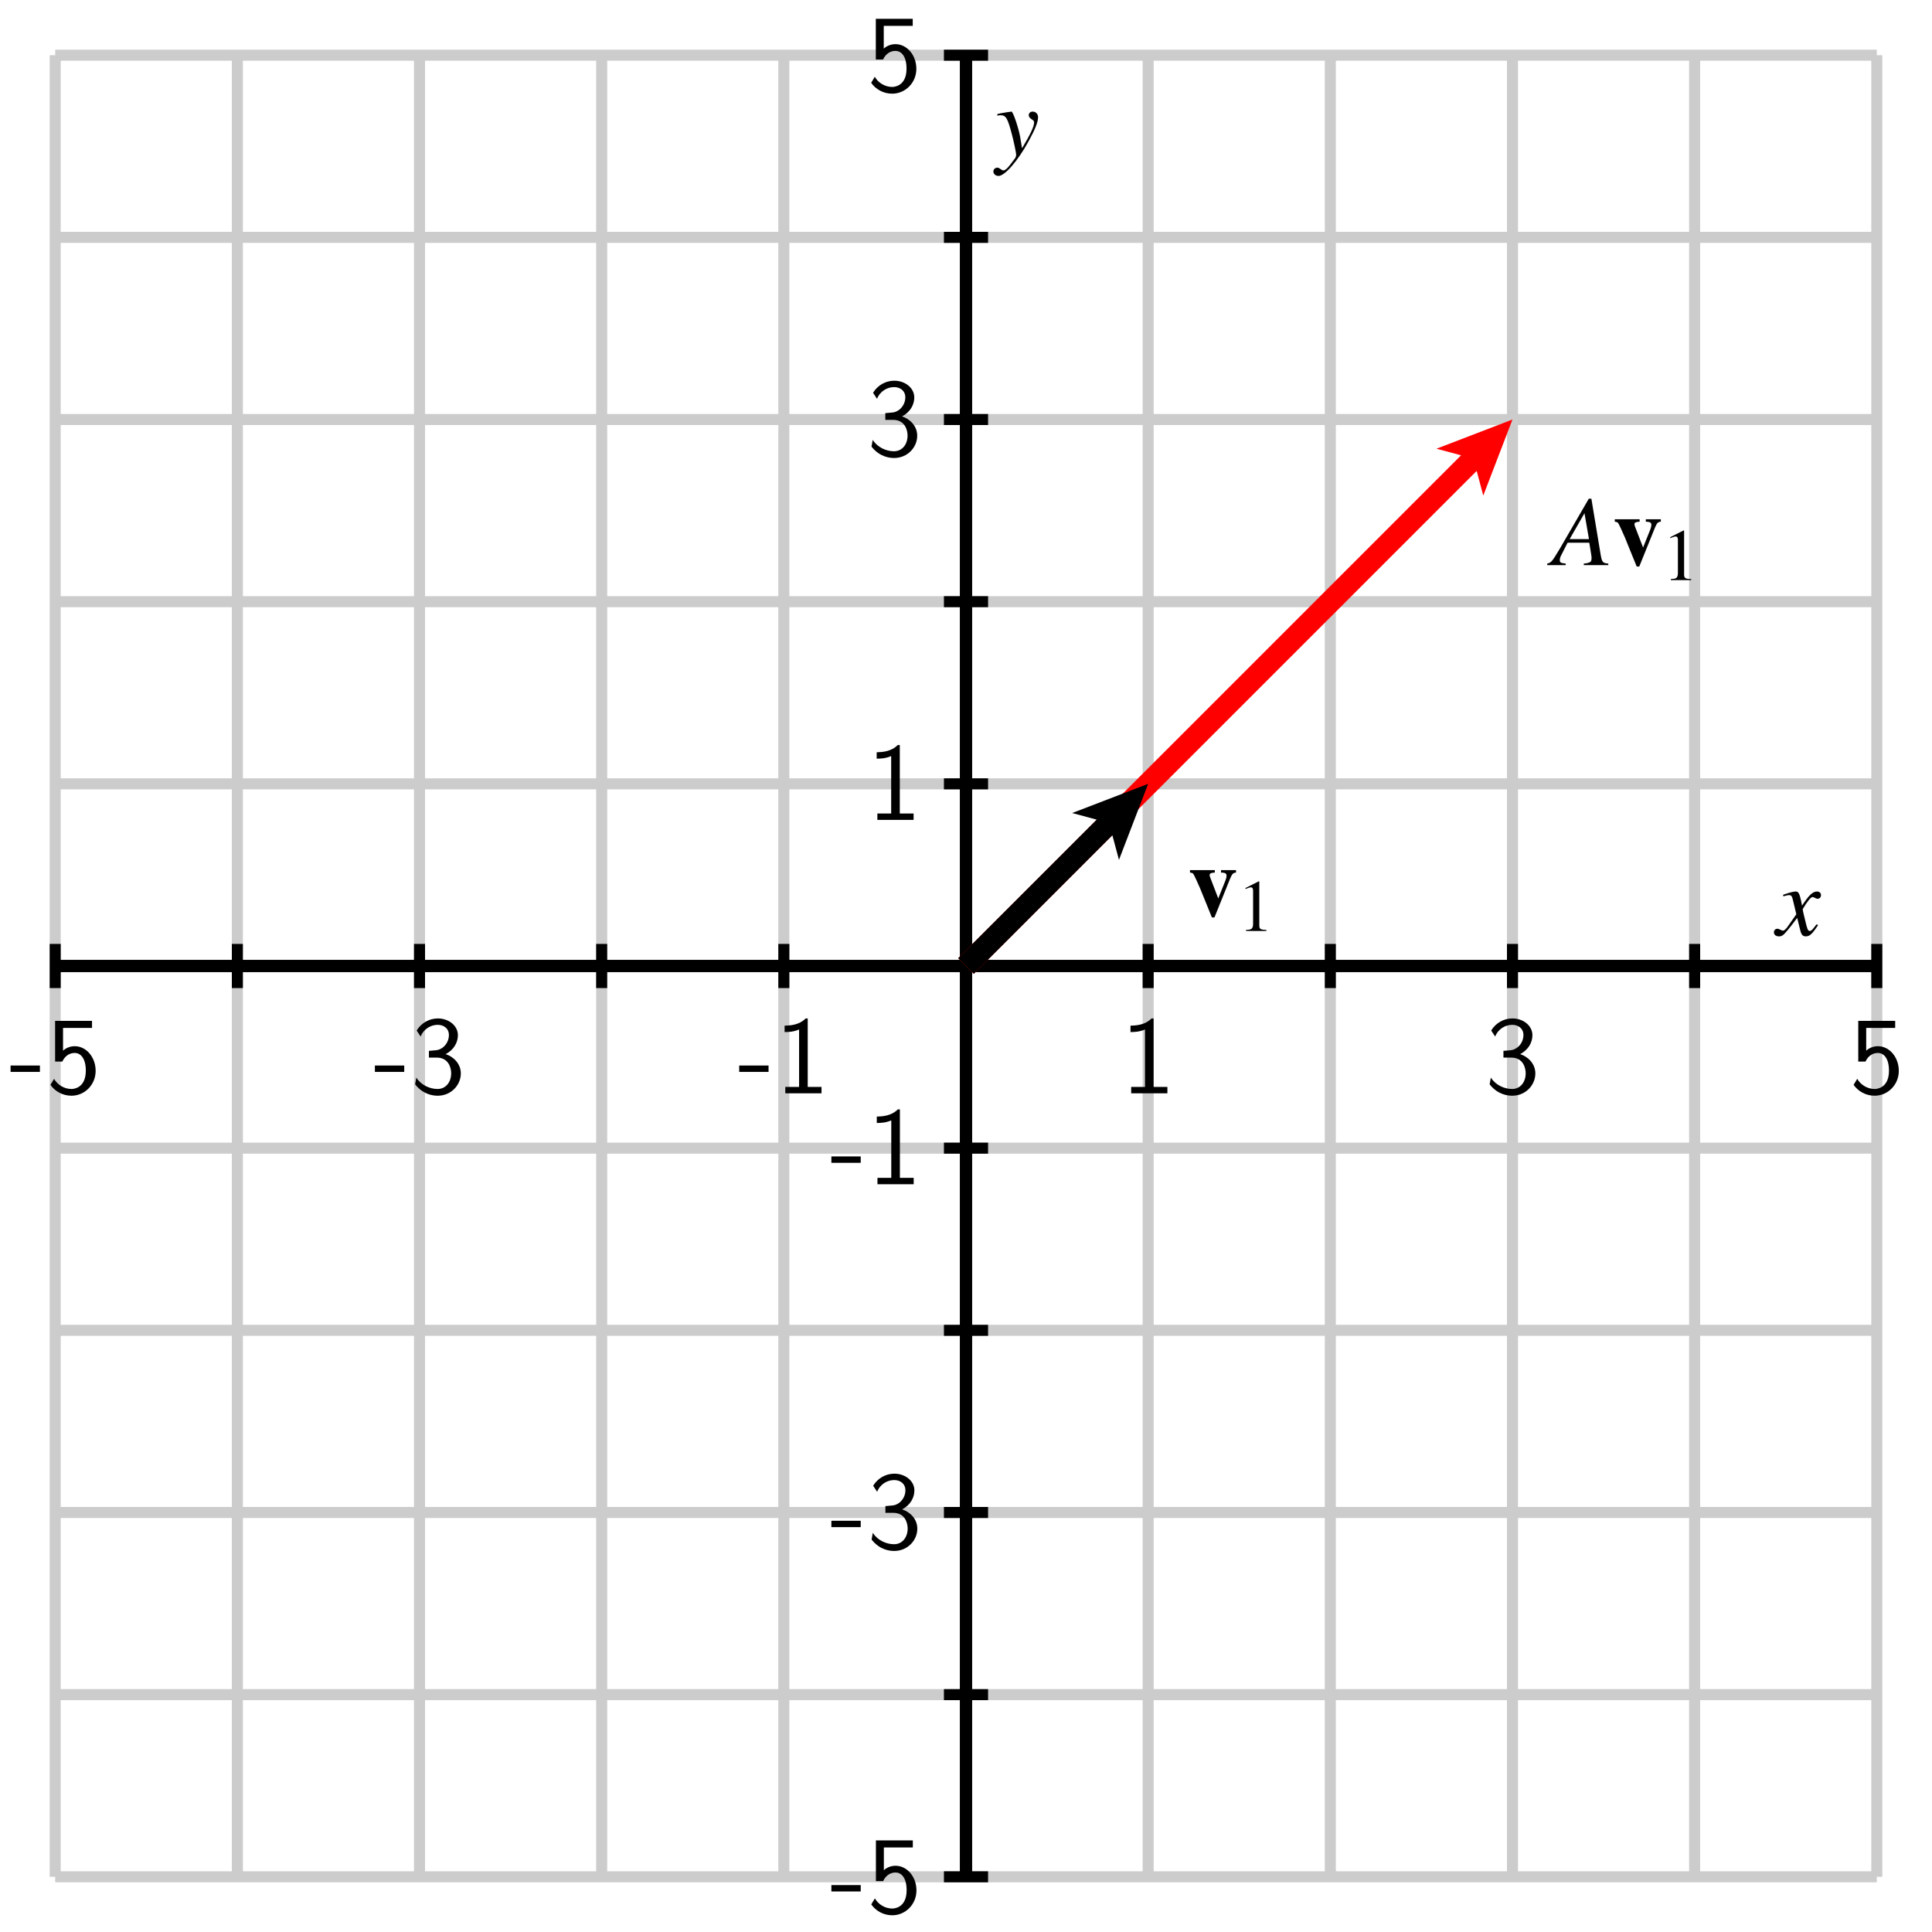
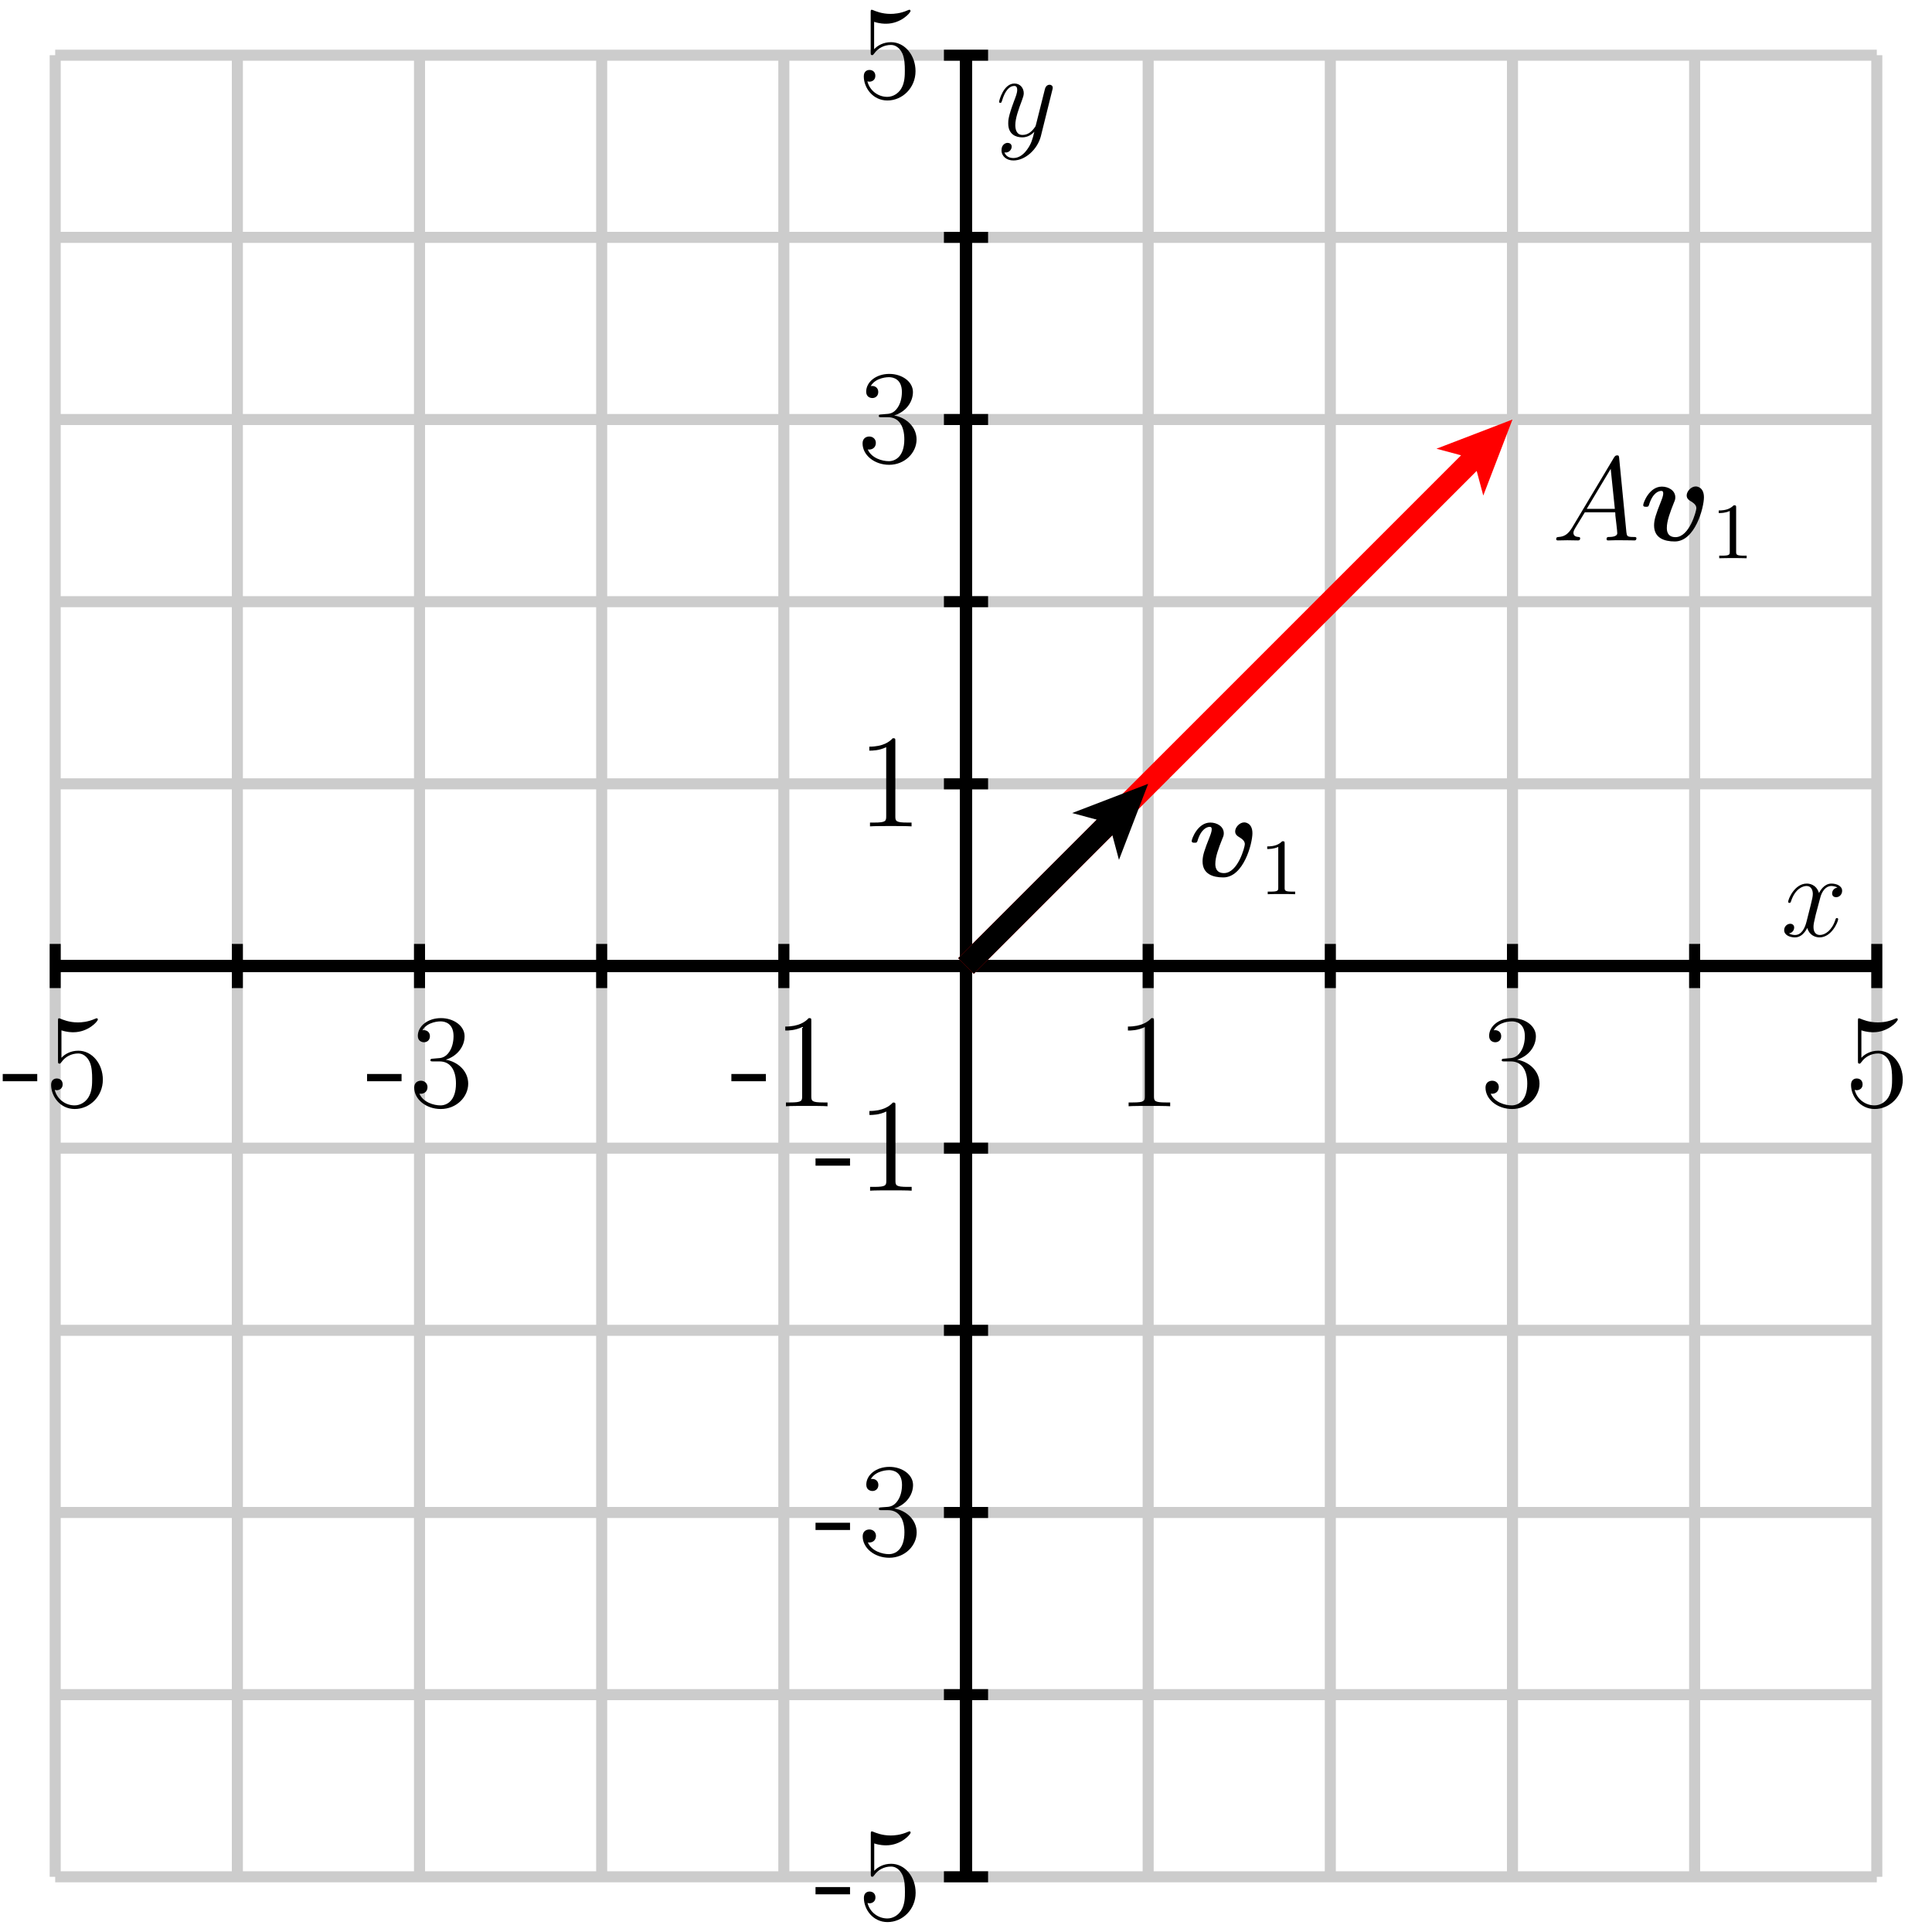
<svg xmlns="http://www.w3.org/2000/svg" xmlns:xlink="http://www.w3.org/1999/xlink" width="175pt" height="175pt" viewBox="0 0 175 175" version="1.1">
  <defs>
    <g>
      <symbol overflow="visible" id="glyph0-0">
        <path style="stroke:none;" d="" />
      </symbol>
      <symbol overflow="visible" id="glyph0-1">
-         <path style="stroke:none;" d="M 2.766 -1.938 L 2.766 -2.516 L 0.109 -2.516 L 0.109 -1.938 Z M 2.766 -1.938 " />
+         <path style="stroke:none;" d="M 3.25 -2.266 L 3.25 -2.922 L 0.125 -2.922 L 0.125 -2.266 Z M 3.25 -2.266 " />
      </symbol>
      <symbol overflow="visible" id="glyph0-2">
-         <path style="stroke:none;" d="M 1.531 -5.922 L 4.156 -5.922 L 4.156 -6.562 L 0.812 -6.562 L 0.812 -2.875 L 1.469 -2.875 C 1.641 -3.266 2.016 -3.656 2.594 -3.656 C 3.062 -3.656 3.594 -3.25 3.594 -2.047 C 3.594 -0.391 2.375 -0.391 2.297 -0.391 C 1.625 -0.391 1.016 -0.781 0.719 -1.312 L 0.391 -0.766 C 0.797 -0.188 1.484 0.219 2.297 0.219 C 3.484 0.219 4.484 -0.766 4.484 -2.031 C 4.484 -3.281 3.625 -4.266 2.594 -4.266 C 2.203 -4.266 1.812 -4.125 1.531 -3.859 Z M 1.531 -5.922 " />
+         <path style="stroke:none;" d="M 1.531 -6.875 C 2.047 -6.703 2.469 -6.703 2.609 -6.703 C 3.953 -6.703 4.828 -7.688 4.828 -7.859 C 4.828 -7.906 4.797 -7.969 4.734 -7.969 C 4.703 -7.969 4.688 -7.969 4.578 -7.922 C 3.906 -7.625 3.328 -7.594 3.016 -7.594 C 2.219 -7.594 1.656 -7.844 1.422 -7.938 C 1.344 -7.969 1.312 -7.969 1.312 -7.969 C 1.219 -7.969 1.219 -7.891 1.219 -7.703 L 1.219 -4.141 C 1.219 -3.922 1.219 -3.859 1.359 -3.859 C 1.422 -3.859 1.422 -3.859 1.547 -4.016 C 1.891 -4.5 2.453 -4.781 3.047 -4.781 C 3.688 -4.781 4 -4.203 4.094 -4 C 4.297 -3.531 4.312 -2.938 4.312 -2.484 C 4.312 -2.031 4.312 -1.344 3.969 -0.797 C 3.703 -0.375 3.234 -0.078 2.719 -0.078 C 1.922 -0.078 1.141 -0.609 0.922 -1.484 C 0.984 -1.469 1.062 -1.453 1.109 -1.453 C 1.312 -1.453 1.641 -1.578 1.641 -1.984 C 1.641 -2.312 1.422 -2.516 1.109 -2.516 C 0.906 -2.516 0.594 -2.406 0.594 -1.938 C 0.594 -0.906 1.406 0.25 2.734 0.25 C 4.094 0.25 5.281 -0.891 5.281 -2.406 C 5.281 -3.844 4.312 -5.031 3.062 -5.031 C 2.375 -5.031 1.844 -4.734 1.531 -4.391 Z M 1.531 -6.875 " />
      </symbol>
      <symbol overflow="visible" id="glyph0-3">
-         <path style="stroke:none;" d="M 0.922 -5.141 C 1.203 -5.844 1.859 -6.203 2.469 -6.203 C 2.984 -6.203 3.484 -5.906 3.484 -5.266 C 3.484 -4.656 3.062 -4.062 2.453 -3.922 C 2.406 -3.906 2.375 -3.906 1.672 -3.844 L 1.672 -3.234 L 2.375 -3.234 C 3.453 -3.234 3.688 -2.312 3.688 -1.812 C 3.688 -1.031 3.219 -0.391 2.453 -0.391 C 1.766 -0.391 0.969 -0.734 0.531 -1.422 L 0.422 -0.812 C 1.156 0.125 2.062 0.219 2.469 0.219 C 3.688 0.219 4.562 -0.75 4.562 -1.797 C 4.562 -2.703 3.875 -3.328 3.188 -3.547 C 3.953 -3.953 4.297 -4.625 4.297 -5.266 C 4.297 -6.125 3.469 -6.781 2.484 -6.781 C 1.703 -6.781 0.984 -6.375 0.562 -5.688 Z M 0.922 -5.141 " />
+         <path style="stroke:none;" d="M 2.203 -4.312 C 2 -4.297 1.953 -4.281 1.953 -4.172 C 1.953 -4.062 2.016 -4.062 2.234 -4.062 L 2.781 -4.062 C 3.797 -4.062 4.266 -3.219 4.266 -2.062 C 4.266 -0.484 3.438 -0.078 2.859 -0.078 C 2.281 -0.078 1.297 -0.344 0.953 -1.141 C 1.328 -1.078 1.688 -1.297 1.688 -1.734 C 1.688 -2.078 1.422 -2.312 1.094 -2.312 C 0.797 -2.312 0.484 -2.141 0.484 -1.688 C 0.484 -0.625 1.562 0.25 2.891 0.25 C 4.312 0.25 5.375 -0.844 5.375 -2.047 C 5.375 -3.156 4.484 -4.016 3.344 -4.219 C 4.375 -4.531 5.047 -5.406 5.047 -6.344 C 5.047 -7.281 4.062 -7.984 2.906 -7.984 C 1.703 -7.984 0.812 -7.25 0.812 -6.375 C 0.812 -5.891 1.188 -5.797 1.375 -5.797 C 1.625 -5.797 1.906 -5.969 1.906 -6.344 C 1.906 -6.719 1.625 -6.891 1.359 -6.891 C 1.281 -6.891 1.266 -6.891 1.219 -6.875 C 1.688 -7.688 2.812 -7.688 2.875 -7.688 C 3.266 -7.688 4.047 -7.516 4.047 -6.344 C 4.047 -6.109 4.016 -5.438 3.656 -4.922 C 3.297 -4.391 2.891 -4.359 2.562 -4.344 Z M 2.203 -4.312 " />
      </symbol>
      <symbol overflow="visible" id="glyph0-4">
-         <path style="stroke:none;" d="M 2.984 -6.781 L 2.797 -6.781 C 2.203 -6.172 1.375 -6.141 0.891 -6.125 L 0.891 -5.547 C 1.219 -5.547 1.703 -5.562 2.203 -5.781 L 2.203 -0.578 L 0.953 -0.578 L 0.953 0 L 4.234 0 L 4.234 -0.578 L 2.984 -0.578 Z M 2.984 -6.781 " />
+         <path style="stroke:none;" d="M 3.453 -7.688 C 3.453 -7.969 3.453 -7.984 3.219 -7.984 C 2.922 -7.656 2.328 -7.219 1.094 -7.219 L 1.094 -6.859 C 1.375 -6.859 1.969 -6.859 2.625 -7.172 L 2.625 -0.922 C 2.625 -0.484 2.594 -0.344 1.531 -0.344 L 1.156 -0.344 L 1.156 0 C 1.484 -0.031 2.656 -0.031 3.047 -0.031 C 3.438 -0.031 4.594 -0.031 4.922 0 L 4.922 -0.344 L 4.547 -0.344 C 3.484 -0.344 3.453 -0.484 3.453 -0.922 Z M 3.453 -7.688 " />
      </symbol>
      <symbol overflow="visible" id="glyph1-0">
        <path style="stroke:none;" d="" />
      </symbol>
      <symbol overflow="visible" id="glyph1-1">
-         <path style="stroke:none;" d="M 3.625 -1 C 3.547 -0.922 3.5 -0.859 3.422 -0.75 C 3.219 -0.484 3.109 -0.391 3 -0.391 C 2.875 -0.391 2.797 -0.516 2.734 -0.766 C 2.703 -0.844 2.703 -0.891 2.688 -0.922 C 2.469 -1.828 2.359 -2.234 2.359 -2.375 C 2.766 -3.062 3.094 -3.469 3.25 -3.469 C 3.297 -3.469 3.375 -3.438 3.469 -3.391 C 3.578 -3.328 3.641 -3.312 3.703 -3.312 C 3.891 -3.312 4.016 -3.453 4.016 -3.641 C 4.016 -3.828 3.875 -3.969 3.656 -3.969 C 3.266 -3.969 2.922 -3.641 2.297 -2.688 L 2.203 -3.172 C 2.062 -3.781 1.969 -3.969 1.734 -3.969 C 1.531 -3.969 1.219 -3.891 0.672 -3.703 L 0.578 -3.672 L 0.609 -3.531 C 0.953 -3.625 1.031 -3.641 1.109 -3.641 C 1.344 -3.641 1.391 -3.562 1.516 -3.016 L 1.781 -1.906 L 1.047 -0.859 C 0.859 -0.578 0.688 -0.422 0.578 -0.422 C 0.531 -0.422 0.438 -0.453 0.344 -0.5 C 0.234 -0.562 0.141 -0.594 0.062 -0.594 C -0.109 -0.594 -0.25 -0.453 -0.25 -0.281 C -0.25 -0.047 -0.062 0.094 0.203 0.094 C 0.484 0.094 0.594 0.016 1.047 -0.531 C 1.281 -0.812 1.469 -1.062 1.859 -1.578 L 2.125 -0.5 C 2.234 -0.047 2.359 0.094 2.641 0.094 C 2.984 0.094 3.219 -0.109 3.75 -0.922 Z M 3.625 -1 " />
+         <path style="stroke:none;" d="M 5.125 -4.406 C 4.766 -4.344 4.641 -4.078 4.641 -3.875 C 4.641 -3.609 4.844 -3.531 5 -3.531 C 5.328 -3.531 5.547 -3.812 5.547 -4.109 C 5.547 -4.562 5.031 -4.766 4.578 -4.766 C 3.922 -4.766 3.547 -4.109 3.453 -3.906 C 3.203 -4.719 2.531 -4.766 2.344 -4.766 C 1.234 -4.766 0.656 -3.344 0.656 -3.109 C 0.656 -3.062 0.703 -3.016 0.781 -3.016 C 0.859 -3.016 0.891 -3.078 0.906 -3.125 C 1.281 -4.312 2 -4.547 2.312 -4.547 C 2.797 -4.547 2.891 -4.094 2.891 -3.828 C 2.891 -3.594 2.828 -3.344 2.703 -2.828 L 2.328 -1.344 C 2.172 -0.703 1.859 -0.109 1.281 -0.109 C 1.234 -0.109 0.953 -0.109 0.734 -0.25 C 1.125 -0.328 1.203 -0.641 1.203 -0.781 C 1.203 -1 1.047 -1.125 0.844 -1.125 C 0.578 -1.125 0.297 -0.891 0.297 -0.547 C 0.297 -0.094 0.812 0.109 1.281 0.109 C 1.797 0.109 2.156 -0.297 2.391 -0.75 C 2.562 -0.109 3.094 0.109 3.5 0.109 C 4.594 0.109 5.188 -1.312 5.188 -1.547 C 5.188 -1.594 5.141 -1.641 5.078 -1.641 C 4.984 -1.641 4.969 -1.594 4.938 -1.5 C 4.641 -0.547 4.016 -0.109 3.531 -0.109 C 3.156 -0.109 2.953 -0.391 2.953 -0.828 C 2.953 -1.062 2.984 -1.234 3.156 -1.953 L 3.547 -3.422 C 3.703 -4.078 4.078 -4.547 4.562 -4.547 C 4.594 -4.547 4.891 -4.547 5.125 -4.406 Z M 5.125 -4.406 " />
      </symbol>
      <symbol overflow="visible" id="glyph1-2">
-         <path style="stroke:none;" d="M 0.141 -3.594 C 0.25 -3.625 0.312 -3.641 0.406 -3.641 C 0.922 -3.641 1.062 -3.406 1.469 -1.859 C 1.625 -1.281 1.844 -0.219 1.844 -0.078 C 1.844 0.078 1.797 0.219 1.656 0.375 C 1.375 0.75 1.203 0.984 1.094 1.094 C 0.906 1.281 0.797 1.359 0.688 1.359 C 0.625 1.359 0.562 1.328 0.469 1.266 C 0.328 1.156 0.234 1.109 0.141 1.109 C -0.062 1.109 -0.219 1.266 -0.219 1.453 C -0.219 1.688 -0.016 1.859 0.25 1.859 C 0.812 1.859 2 0.5 2.969 -1.281 C 3.578 -2.391 3.828 -3.031 3.828 -3.469 C 3.828 -3.75 3.609 -3.969 3.344 -3.969 C 3.125 -3.969 2.984 -3.828 2.984 -3.641 C 2.984 -3.5 3.062 -3.406 3.234 -3.281 C 3.406 -3.188 3.469 -3.109 3.469 -2.984 C 3.469 -2.625 3.141 -1.922 2.375 -0.641 L 2.203 -1.688 C 2.062 -2.484 1.562 -3.969 1.422 -3.969 L 1.391 -3.969 C 1.375 -3.953 1.344 -3.953 1.312 -3.953 C 1.219 -3.953 0.906 -3.891 0.422 -3.812 C 0.375 -3.797 0.266 -3.766 0.141 -3.75 Z M 0.141 -3.594 " />
+         <path style="stroke:none;" d="M 2.844 1.203 C 2.547 1.625 2.125 1.984 1.594 1.984 C 1.469 1.984 0.953 1.969 0.781 1.469 C 0.828 1.484 0.875 1.484 0.891 1.484 C 1.219 1.484 1.438 1.203 1.438 0.953 C 1.438 0.703 1.234 0.609 1.062 0.609 C 0.891 0.609 0.516 0.75 0.516 1.281 C 0.516 1.828 0.984 2.203 1.594 2.203 C 2.672 2.203 3.766 1.203 4.078 0.016 L 5.125 -4.203 C 5.141 -4.25 5.156 -4.312 5.156 -4.391 C 5.156 -4.547 5.031 -4.656 4.875 -4.656 C 4.766 -4.656 4.547 -4.609 4.453 -4.281 L 3.656 -1.109 C 3.609 -0.922 3.609 -0.891 3.516 -0.781 C 3.297 -0.469 2.953 -0.109 2.422 -0.109 C 1.828 -0.109 1.766 -0.703 1.766 -1 C 1.766 -1.609 2.062 -2.438 2.359 -3.219 C 2.469 -3.531 2.531 -3.688 2.531 -3.891 C 2.531 -4.344 2.219 -4.766 1.688 -4.766 C 0.688 -4.766 0.297 -3.203 0.297 -3.109 C 0.297 -3.062 0.328 -3.016 0.406 -3.016 C 0.5 -3.016 0.516 -3.062 0.562 -3.203 C 0.828 -4.109 1.234 -4.547 1.656 -4.547 C 1.75 -4.547 1.938 -4.547 1.938 -4.188 C 1.938 -3.906 1.812 -3.594 1.656 -3.188 C 1.125 -1.766 1.125 -1.422 1.125 -1.156 C 1.125 -0.125 1.859 0.109 2.391 0.109 C 2.703 0.109 3.094 0.016 3.484 -0.391 L 3.484 -0.375 C 3.328 0.266 3.219 0.688 2.844 1.203 Z M 2.844 1.203 " />
      </symbol>
      <symbol overflow="visible" id="glyph1-3">
-         <path style="stroke:none;" d="M 5.078 -0.141 C 4.562 -0.188 4.516 -0.266 4.391 -0.922 L 3.547 -6.016 L 3.312 -6.016 L 0.703 -1.516 C -0.016 -0.312 -0.094 -0.219 -0.453 -0.141 L -0.453 0 L 1.219 0 L 1.219 -0.141 C 0.766 -0.188 0.688 -0.234 0.688 -0.453 C 0.688 -0.625 0.719 -0.719 0.875 -1.016 L 1.391 -2.031 L 3.359 -2.031 L 3.547 -0.859 C 3.562 -0.781 3.562 -0.688 3.562 -0.625 C 3.562 -0.281 3.438 -0.203 2.859 -0.141 L 2.859 0 L 5.078 0 Z M 1.578 -2.359 L 2.922 -4.703 L 3.328 -2.359 Z M 1.578 -2.359 " />
+         <path style="stroke:none;" d="M 1.828 -1.203 C 1.453 -0.562 1.094 -0.344 0.578 -0.312 C 0.453 -0.297 0.359 -0.297 0.359 -0.109 C 0.359 -0.047 0.422 0 0.5 0 C 0.688 0 1.172 -0.016 1.375 -0.016 C 1.688 -0.016 2.031 0 2.328 0 C 2.391 0 2.531 0 2.531 -0.203 C 2.531 -0.297 2.438 -0.312 2.375 -0.312 C 2.125 -0.328 1.922 -0.422 1.922 -0.688 C 1.922 -0.828 1.984 -0.953 2.125 -1.188 L 2.953 -2.547 L 5.703 -2.547 C 5.719 -2.453 5.719 -2.359 5.719 -2.266 C 5.75 -1.984 5.891 -0.859 5.891 -0.656 C 5.891 -0.328 5.328 -0.312 5.156 -0.312 C 5.047 -0.312 4.922 -0.312 4.922 -0.125 C 4.922 0 5.016 0 5.078 0 C 5.266 0 5.484 -0.016 5.672 -0.016 L 6.281 -0.016 C 6.938 -0.016 7.422 0 7.422 0 C 7.5 0 7.625 0 7.625 -0.203 C 7.625 -0.312 7.531 -0.312 7.359 -0.312 C 6.766 -0.312 6.766 -0.406 6.719 -0.734 L 6.062 -7.469 C 6.047 -7.688 6 -7.703 5.891 -7.703 C 5.781 -7.703 5.719 -7.688 5.609 -7.531 Z M 3.125 -2.859 L 5.297 -6.484 L 5.672 -2.859 Z M 3.125 -2.859 " />
      </symbol>
      <symbol overflow="visible" id="glyph2-0">
        <path style="stroke:none;" d="" />
      </symbol>
      <symbol overflow="visible" id="glyph2-1">
-         <path style="stroke:none;" d="M 4.359 -4.156 L 3 -4.156 L 3 -3.938 C 3.391 -3.922 3.5 -3.859 3.5 -3.641 C 3.5 -3.531 3.469 -3.391 3.406 -3.234 L 2.75 -1.594 L 2.047 -3.422 C 1.984 -3.594 1.969 -3.641 1.969 -3.703 C 1.969 -3.828 2.047 -3.891 2.281 -3.922 C 2.297 -3.922 2.359 -3.922 2.438 -3.938 L 2.438 -4.156 L 0.188 -4.156 L 0.188 -3.938 C 0.391 -3.906 0.453 -3.875 0.5 -3.797 C 0.516 -3.812 0.938 -2.906 1.094 -2.531 L 2.172 0.125 L 2.406 0.125 L 3.844 -3.438 C 4.016 -3.828 4.094 -3.906 4.359 -3.938 Z M 4.359 -4.156 " />
+         <path style="stroke:none;" d="M 5.844 -3.906 C 5.844 -4.891 5.125 -4.891 5.109 -4.891 C 4.672 -4.891 4.281 -4.438 4.281 -4.078 C 4.281 -3.766 4.516 -3.641 4.609 -3.578 C 5.062 -3.312 5.156 -3.125 5.156 -2.906 C 5.156 -2.672 4.531 -0.297 3.266 -0.297 C 2.484 -0.297 2.484 -0.953 2.484 -1.141 C 2.484 -1.766 2.781 -2.562 3.125 -3.422 C 3.219 -3.641 3.25 -3.734 3.25 -3.906 C 3.25 -4.531 2.625 -4.875 2.031 -4.875 C 0.891 -4.875 0.344 -3.406 0.344 -3.203 C 0.344 -3.047 0.5 -3.047 0.609 -3.047 C 0.734 -3.047 0.812 -3.047 0.859 -3.188 C 1.203 -4.344 1.766 -4.484 1.969 -4.484 C 2.047 -4.484 2.156 -4.484 2.156 -4.266 C 2.156 -4.016 2.016 -3.703 1.984 -3.609 C 1.484 -2.359 1.328 -1.875 1.328 -1.359 C 1.328 -0.219 2.25 0.094 3.203 0.094 C 5.047 0.094 5.844 -2.984 5.844 -3.906 Z M 5.844 -3.906 " />
      </symbol>
      <symbol overflow="visible" id="glyph3-0">
        <path style="stroke:none;" d="" />
      </symbol>
      <symbol overflow="visible" id="glyph3-1">
-         <path style="stroke:none;" d="M 1.938 -4.5 L 0.734 -3.891 L 0.734 -3.797 C 0.812 -3.828 0.891 -3.859 0.922 -3.875 C 1.031 -3.922 1.156 -3.953 1.219 -3.953 C 1.359 -3.953 1.422 -3.844 1.422 -3.641 L 1.422 -0.625 C 1.422 -0.406 1.359 -0.25 1.266 -0.188 C 1.156 -0.125 1.062 -0.109 0.781 -0.094 L 0.781 0 L 2.625 0 L 2.625 -0.094 C 2.094 -0.109 1.984 -0.172 1.984 -0.5 L 1.984 -4.484 Z M 1.938 -4.5 " />
+         <path style="stroke:none;" d="M 2.266 -4.594 C 2.266 -4.781 2.25 -4.797 2.047 -4.797 C 1.75 -4.5 1.375 -4.328 0.688 -4.328 L 0.688 -4.094 C 0.891 -4.094 1.281 -4.094 1.688 -4.281 L 1.688 -0.594 C 1.688 -0.328 1.672 -0.234 0.984 -0.234 L 0.734 -0.234 L 0.734 0 C 1.031 -0.016 1.656 -0.016 1.969 -0.016 C 2.297 -0.016 2.922 -0.016 3.219 0 L 3.219 -0.234 L 2.969 -0.234 C 2.281 -0.234 2.266 -0.328 2.266 -0.594 Z M 2.266 -4.594 " />
      </symbol>
    </g>
  </defs>
  <g id="surface1">
    <path style="fill:none;stroke-width:10;stroke-linecap:butt;stroke-linejoin:miter;stroke:rgb(80.077%,80.077%,80.077%);stroke-opacity:1;stroke-miterlimit:10;" d="M 50 50 L 50 1700 M 215 50 L 215 1700 M 380 50 L 380 1700 M 545 50 L 545 1700 M 710 50 L 710 1700 M 875 50 L 875 1700 M 1040 50 L 1040 1700 M 1205 50 L 1205 1700 M 1370 50 L 1370 1700 M 1535 50 L 1535 1700 M 1700 50 L 1700 1700 M 50 50 L 1700 50 M 50 215 L 1700 215 M 50 380 L 1700 380 M 50 545 L 1700 545 M 50 710 L 1700 710 M 50 875 L 1700 875 M 50 1040 L 1700 1040 M 50 1205 L 1700 1205 M 50 1370 L 1700 1370 M 50 1535 L 1700 1535 M 50 1700 L 1700 1700 " transform="matrix(0.1,0,0,-0.1,0,175)" />
    <path style="fill:none;stroke-width:10;stroke-linecap:butt;stroke-linejoin:miter;stroke:rgb(0%,0%,0%);stroke-opacity:1;stroke-miterlimit:10;" d="M 50 875 L 1700 875 M 875 50 L 875 1700 " transform="matrix(0.1,0,0,-0.1,0,175)" />
    <path style="fill:none;stroke-width:10;stroke-linecap:butt;stroke-linejoin:miter;stroke:rgb(0%,0%,0%);stroke-opacity:1;stroke-miterlimit:10;" d="M 50 875 L 1700 875 M 875 50 L 875 1700 M 50 855 L 50 895 " transform="matrix(0.1,0,0,-0.1,0,175)" />
    <path style="fill:none;stroke-width:10;stroke-linecap:butt;stroke-linejoin:miter;stroke:rgb(0%,0%,0%);stroke-opacity:1;stroke-miterlimit:10;" d="M 50 875 L 1700 875 M 875 50 L 875 1700 M 215 855 L 215 895 " transform="matrix(0.1,0,0,-0.1,0,175)" />
    <path style="fill:none;stroke-width:10;stroke-linecap:butt;stroke-linejoin:miter;stroke:rgb(0%,0%,0%);stroke-opacity:1;stroke-miterlimit:10;" d="M 50 875 L 1700 875 M 875 50 L 875 1700 M 380 855 L 380 895 " transform="matrix(0.1,0,0,-0.1,0,175)" />
    <path style="fill:none;stroke-width:10;stroke-linecap:butt;stroke-linejoin:miter;stroke:rgb(0%,0%,0%);stroke-opacity:1;stroke-miterlimit:10;" d="M 50 875 L 1700 875 M 875 50 L 875 1700 M 545 855 L 545 895 " transform="matrix(0.1,0,0,-0.1,0,175)" />
    <path style="fill:none;stroke-width:10;stroke-linecap:butt;stroke-linejoin:miter;stroke:rgb(0%,0%,0%);stroke-opacity:1;stroke-miterlimit:10;" d="M 50 875 L 1700 875 M 875 50 L 875 1700 M 710 855 L 710 895 " transform="matrix(0.1,0,0,-0.1,0,175)" />
    <path style="fill:none;stroke-width:10;stroke-linecap:butt;stroke-linejoin:miter;stroke:rgb(0%,0%,0%);stroke-opacity:1;stroke-miterlimit:10;" d="M 50 875 L 1700 875 M 875 50 L 875 1700 M 875 855 L 875 895 " transform="matrix(0.1,0,0,-0.1,0,175)" />
    <path style="fill:none;stroke-width:10;stroke-linecap:butt;stroke-linejoin:miter;stroke:rgb(0%,0%,0%);stroke-opacity:1;stroke-miterlimit:10;" d="M 50 875 L 1700 875 M 875 50 L 875 1700 M 1040 855 L 1040 895 " transform="matrix(0.1,0,0,-0.1,0,175)" />
    <path style="fill:none;stroke-width:10;stroke-linecap:butt;stroke-linejoin:miter;stroke:rgb(0%,0%,0%);stroke-opacity:1;stroke-miterlimit:10;" d="M 50 875 L 1700 875 M 875 50 L 875 1700 M 1205 855 L 1205 895 " transform="matrix(0.1,0,0,-0.1,0,175)" />
    <path style="fill:none;stroke-width:10;stroke-linecap:butt;stroke-linejoin:miter;stroke:rgb(0%,0%,0%);stroke-opacity:1;stroke-miterlimit:10;" d="M 50 875 L 1700 875 M 875 50 L 875 1700 M 1370 855 L 1370 895 " transform="matrix(0.1,0,0,-0.1,0,175)" />
    <path style="fill:none;stroke-width:10;stroke-linecap:butt;stroke-linejoin:miter;stroke:rgb(0%,0%,0%);stroke-opacity:1;stroke-miterlimit:10;" d="M 50 875 L 1700 875 M 875 50 L 875 1700 M 1535 855 L 1535 895 " transform="matrix(0.1,0,0,-0.1,0,175)" />
    <path style="fill:none;stroke-width:10;stroke-linecap:butt;stroke-linejoin:miter;stroke:rgb(0%,0%,0%);stroke-opacity:1;stroke-miterlimit:10;" d="M 50 875 L 1700 875 M 875 50 L 875 1700 M 1700 855 L 1700 895 " transform="matrix(0.1,0,0,-0.1,0,175)" />
    <path style="fill:none;stroke-width:10;stroke-linecap:butt;stroke-linejoin:miter;stroke:rgb(0%,0%,0%);stroke-opacity:1;stroke-miterlimit:10;" d="M 50 875 L 1700 875 M 875 50 L 875 1700 M 855 50 L 895 50 " transform="matrix(0.1,0,0,-0.1,0,175)" />
    <path style="fill:none;stroke-width:10;stroke-linecap:butt;stroke-linejoin:miter;stroke:rgb(0%,0%,0%);stroke-opacity:1;stroke-miterlimit:10;" d="M 50 875 L 1700 875 M 875 50 L 875 1700 M 855 215 L 895 215 " transform="matrix(0.1,0,0,-0.1,0,175)" />
    <path style="fill:none;stroke-width:10;stroke-linecap:butt;stroke-linejoin:miter;stroke:rgb(0%,0%,0%);stroke-opacity:1;stroke-miterlimit:10;" d="M 50 875 L 1700 875 M 875 50 L 875 1700 M 855 380 L 895 380 " transform="matrix(0.1,0,0,-0.1,0,175)" />
    <path style="fill:none;stroke-width:10;stroke-linecap:butt;stroke-linejoin:miter;stroke:rgb(0%,0%,0%);stroke-opacity:1;stroke-miterlimit:10;" d="M 50 875 L 1700 875 M 875 50 L 875 1700 M 855 545 L 895 545 " transform="matrix(0.1,0,0,-0.1,0,175)" />
    <path style="fill:none;stroke-width:10;stroke-linecap:butt;stroke-linejoin:miter;stroke:rgb(0%,0%,0%);stroke-opacity:1;stroke-miterlimit:10;" d="M 50 875 L 1700 875 M 875 50 L 875 1700 M 855 710 L 895 710 " transform="matrix(0.1,0,0,-0.1,0,175)" />
    <path style="fill:none;stroke-width:10;stroke-linecap:butt;stroke-linejoin:miter;stroke:rgb(0%,0%,0%);stroke-opacity:1;stroke-miterlimit:10;" d="M 50 875 L 1700 875 M 875 50 L 875 1700 M 855 875 L 895 875 " transform="matrix(0.1,0,0,-0.1,0,175)" />
    <path style="fill:none;stroke-width:10;stroke-linecap:butt;stroke-linejoin:miter;stroke:rgb(0%,0%,0%);stroke-opacity:1;stroke-miterlimit:10;" d="M 50 875 L 1700 875 M 875 50 L 875 1700 M 855 1040 L 895 1040 " transform="matrix(0.1,0,0,-0.1,0,175)" />
    <path style="fill:none;stroke-width:10;stroke-linecap:butt;stroke-linejoin:miter;stroke:rgb(0%,0%,0%);stroke-opacity:1;stroke-miterlimit:10;" d="M 50 875 L 1700 875 M 875 50 L 875 1700 M 855 1205 L 895 1205 " transform="matrix(0.1,0,0,-0.1,0,175)" />
    <path style="fill:none;stroke-width:10;stroke-linecap:butt;stroke-linejoin:miter;stroke:rgb(0%,0%,0%);stroke-opacity:1;stroke-miterlimit:10;" d="M 50 875 L 1700 875 M 875 50 L 875 1700 M 855 1370 L 895 1370 " transform="matrix(0.1,0,0,-0.1,0,175)" />
    <path style="fill:none;stroke-width:10;stroke-linecap:butt;stroke-linejoin:miter;stroke:rgb(0%,0%,0%);stroke-opacity:1;stroke-miterlimit:10;" d="M 50 875 L 1700 875 M 875 50 L 875 1700 M 855 1535 L 895 1535 " transform="matrix(0.1,0,0,-0.1,0,175)" />
    <path style="fill:none;stroke-width:10;stroke-linecap:butt;stroke-linejoin:miter;stroke:rgb(0%,0%,0%);stroke-opacity:1;stroke-miterlimit:10;" d="M 50 875 L 1700 875 M 875 50 L 875 1700 M 855 1700 L 895 1700 " transform="matrix(0.1,0,0,-0.1,0,175)" />
    <g style="fill:rgb(0%,0%,0%);fill-opacity:1;">
-       <use xlink:href="#glyph0-1" x="0.849" y="99.031" />
-       <use xlink:href="#glyph0-2" x="4.179" y="99.031" />
+       <use xlink:href="#glyph0-1" x="0.123" y="100.204" />
+       <use xlink:href="#glyph0-2" x="4.035" y="100.204" />
    </g>
    <g style="fill:rgb(0%,0%,0%);fill-opacity:1;">
-       <use xlink:href="#glyph0-1" x="33.849" y="99.031" />
-       <use xlink:href="#glyph0-3" x="37.179" y="99.031" />
+       <use xlink:href="#glyph0-1" x="33.123" y="100.204" />
+       <use xlink:href="#glyph0-3" x="37.035" y="100.204" />
    </g>
    <g style="fill:rgb(0%,0%,0%);fill-opacity:1;">
-       <use xlink:href="#glyph0-1" x="66.849" y="99.031" />
-       <use xlink:href="#glyph0-4" x="70.179" y="99.031" />
+       <use xlink:href="#glyph0-1" x="66.123" y="100.204" />
+       <use xlink:href="#glyph0-4" x="70.035" y="100.204" />
    </g>
    <g style="fill:rgb(0%,0%,0%);fill-opacity:1;">
-       <use xlink:href="#glyph0-4" x="101.509" y="99.031" />
+       <use xlink:href="#glyph0-4" x="101.073" y="100.204" />
    </g>
    <g style="fill:rgb(0%,0%,0%);fill-opacity:1;">
-       <use xlink:href="#glyph0-3" x="134.509" y="99.031" />
+       <use xlink:href="#glyph0-3" x="134.073" y="100.204" />
    </g>
    <g style="fill:rgb(0%,0%,0%);fill-opacity:1;">
-       <use xlink:href="#glyph0-2" x="167.509" y="99.031" />
+       <use xlink:href="#glyph0-2" x="167.073" y="100.204" />
    </g>
    <g style="fill:rgb(0%,0%,0%);fill-opacity:1;">
-       <use xlink:href="#glyph0-1" x="75.198" y="173.266" />
-       <use xlink:href="#glyph0-2" x="78.528" y="173.266" />
+       <use xlink:href="#glyph0-1" x="73.745" y="173.852" />
+       <use xlink:href="#glyph0-2" x="77.657" y="173.852" />
    </g>
    <g style="fill:rgb(0%,0%,0%);fill-opacity:1;">
-       <use xlink:href="#glyph0-1" x="75.198" y="140.266" />
-       <use xlink:href="#glyph0-3" x="78.528" y="140.266" />
+       <use xlink:href="#glyph0-1" x="73.745" y="140.852" />
+       <use xlink:href="#glyph0-3" x="77.657" y="140.852" />
    </g>
    <g style="fill:rgb(0%,0%,0%);fill-opacity:1;">
-       <use xlink:href="#glyph0-1" x="75.198" y="107.266" />
-       <use xlink:href="#glyph0-4" x="78.528" y="107.266" />
+       <use xlink:href="#glyph0-1" x="73.745" y="107.852" />
+       <use xlink:href="#glyph0-4" x="77.657" y="107.852" />
    </g>
    <g style="fill:rgb(0%,0%,0%);fill-opacity:1;">
-       <use xlink:href="#glyph0-4" x="78.519" y="74.266" />
+       <use xlink:href="#glyph0-4" x="77.647" y="74.852" />
    </g>
    <g style="fill:rgb(0%,0%,0%);fill-opacity:1;">
-       <use xlink:href="#glyph0-3" x="78.519" y="41.266" />
+       <use xlink:href="#glyph0-3" x="77.647" y="41.852" />
    </g>
    <g style="fill:rgb(0%,0%,0%);fill-opacity:1;">
-       <use xlink:href="#glyph0-2" x="78.519" y="8.266" />
+       <use xlink:href="#glyph0-2" x="77.647" y="8.852" />
    </g>
    <g style="fill:rgb(0%,0%,0%);fill-opacity:1;">
-       <use xlink:href="#glyph1-1" x="160.93" y="84.721" />
+       <use xlink:href="#glyph1-1" x="161.313" y="84.8" />
    </g>
    <g style="fill:rgb(0%,0%,0%);fill-opacity:1;">
-       <use xlink:href="#glyph1-2" x="90.2" y="14.077" />
+       <use xlink:href="#glyph1-2" x="90.2" y="12.332" />
    </g>
    <path style=" stroke:none;fill-rule:nonzero;fill:rgb(100%,0%,0%);fill-opacity:1;" d="M 88.207 88.207 L 133.758 42.656 L 134.355 44.887 L 137 38 L 130.113 40.645 L 132.344 41.242 L 86.793 86.793 L 88.207 88.207 " />
    <path style=" stroke:none;fill-rule:nonzero;fill:rgb(0%,0%,0%);fill-opacity:1;" d="M 88.207 88.207 L 100.758 75.656 L 101.355 77.887 L 104 71 L 97.113 73.645 L 99.344 74.242 L 86.793 86.793 L 88.207 88.207 " />
    <g style="fill:rgb(0%,0%,0%);fill-opacity:1;">
-       <use xlink:href="#glyph2-1" x="107.6" y="82.972" />
+       <use xlink:href="#glyph2-1" x="107.6" y="79.382" />
    </g>
    <g style="fill:rgb(0%,0%,0%);fill-opacity:1;">
-       <use xlink:href="#glyph3-1" x="112.083" y="84.327" />
+       <use xlink:href="#glyph3-1" x="114.096" y="80.996" />
    </g>
    <g style="fill:rgb(0%,0%,0%);fill-opacity:1;">
-       <use xlink:href="#glyph1-3" x="140.6" y="51.19" />
+       <use xlink:href="#glyph1-3" x="140.6" y="48.952" />
    </g>
    <g style="fill:rgb(0%,0%,0%);fill-opacity:1;">
-       <use xlink:href="#glyph2-1" x="146.079" y="51.19" />
+       <use xlink:href="#glyph2-1" x="148.498" y="48.952" />
    </g>
    <g style="fill:rgb(0%,0%,0%);fill-opacity:1;">
-       <use xlink:href="#glyph3-1" x="150.562" y="52.545" />
+       <use xlink:href="#glyph3-1" x="154.993" y="50.566" />
    </g>
  </g>
</svg>
